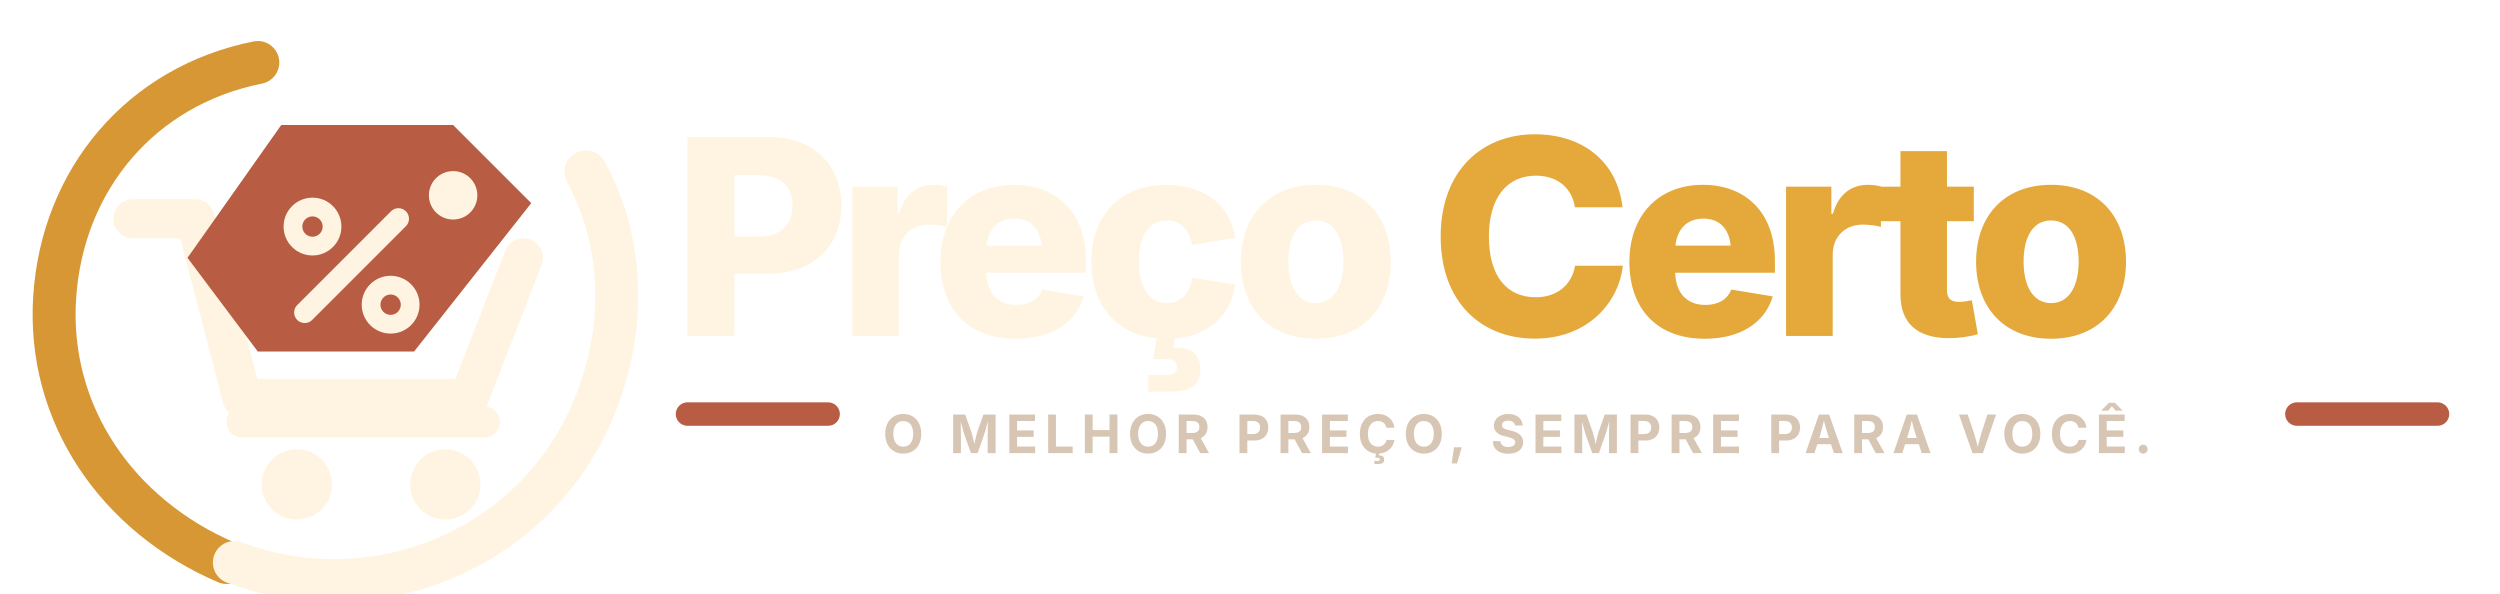
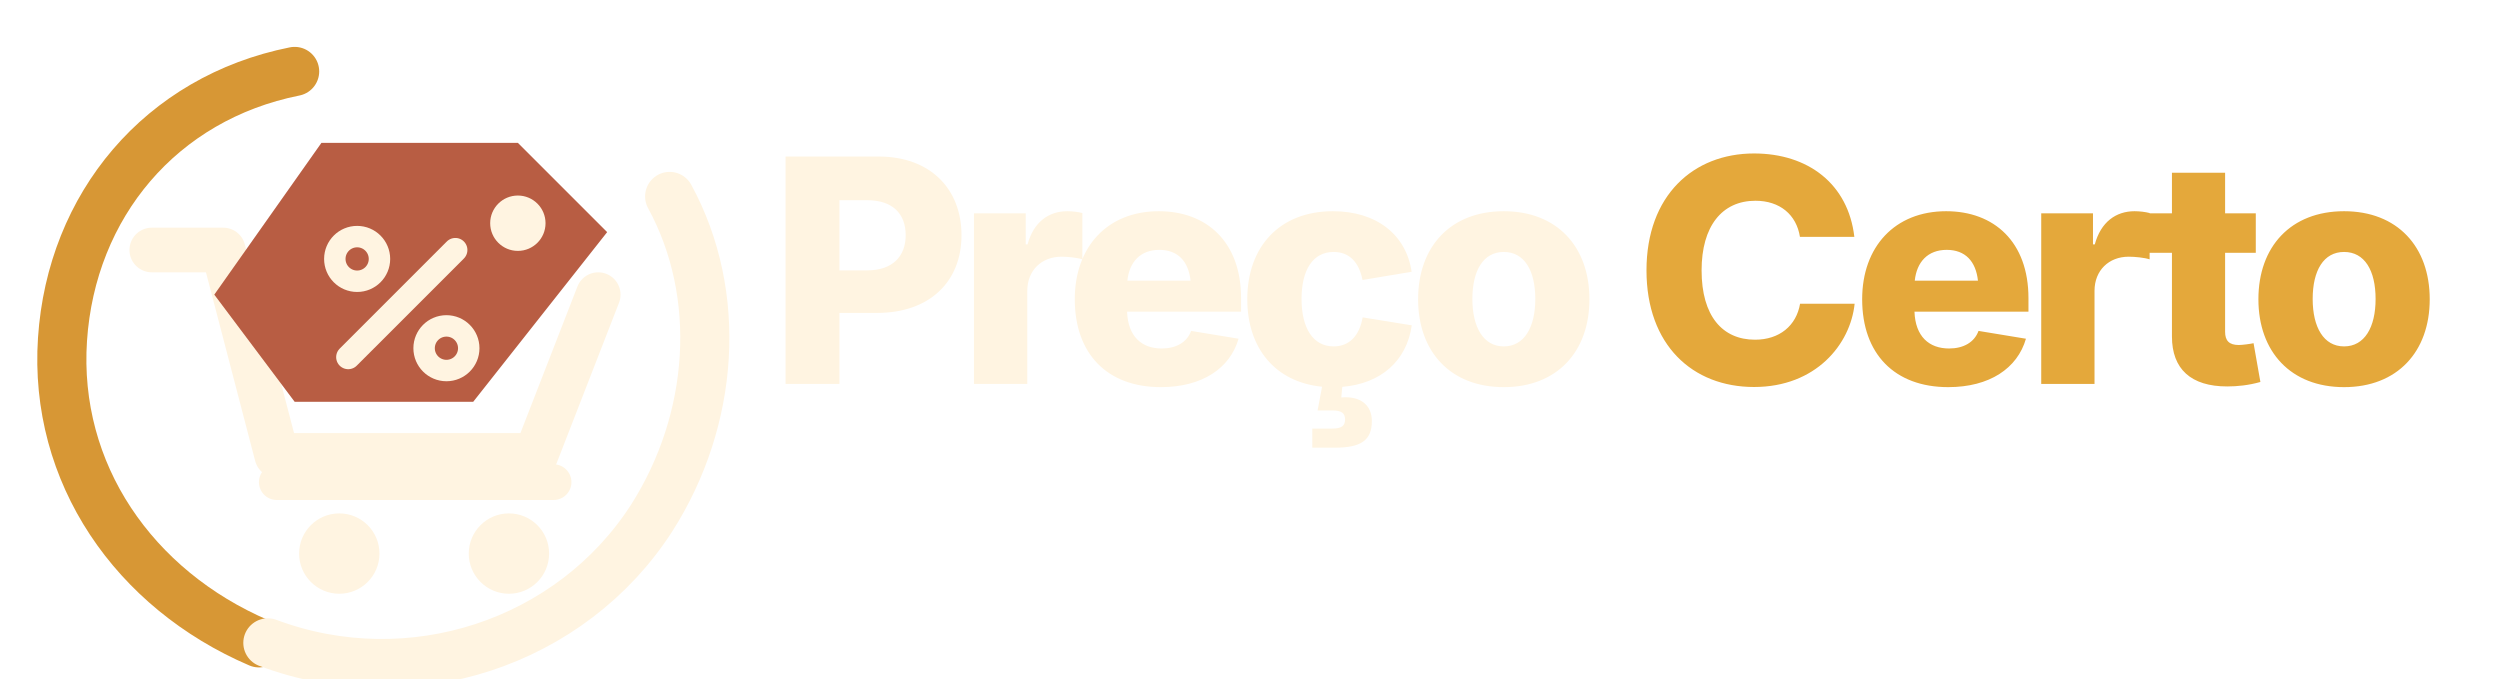
- <svg xmlns="http://www.w3.org/2000/svg" width="320" height="76" viewBox="0 0 320 76" role="img" aria-labelledby="title desc">
+ <svg xmlns="http://www.w3.org/2000/svg" width="280" height="76" viewBox="0 0 280 76" role="img" aria-labelledby="title desc">
  <g transform="translate(2 3)">
    <path d="M31 5C16 8 6 20 5 35c-1 15 8 28 22 34" fill="none" stroke="#D79735" stroke-width="5.5" stroke-linecap="round" />
    <path d="M28 69c16 6 34 0 43-14 7-11 8-25 2-36" fill="none" stroke="#FFF4E1" stroke-width="5.5" stroke-linecap="round" />
    <path d="M15 25h8l6 23h29l7-18" fill="none" stroke="#FFF4E1" stroke-width="5" stroke-linecap="round" stroke-linejoin="round" />
    <path d="M29 51h31" stroke="#FFF4E1" stroke-width="4" stroke-linecap="round" />
    <circle cx="36" cy="59" r="4.5" fill="#FFF4E1" />
    <circle cx="55" cy="59" r="4.5" fill="#FFF4E1" />
    <path d="M34 13h22l10 10-15 19H31L22 30Z" fill="#B85D43" />
    <circle cx="56" cy="22" r="3.1" fill="#FFF4E1" />
    <circle cx="38" cy="26" r="2.5" fill="none" stroke="#FFF4E1" stroke-width="2.4" />
    <circle cx="48" cy="36" r="2.5" fill="none" stroke="#FFF4E1" stroke-width="2.4" />
    <path d="M49 25 37 37" stroke="#FFF4E1" stroke-width="2.7" stroke-linecap="round" />
  </g>
  <text x="86" y="43" fill="#FFF4E1" font-family="Typeclear, Manrope, Inter, Arial, sans-serif" font-size="35" font-weight="800" letter-spacing="-1.7">Preço</text>
  <text x="183" y="43" fill="#E4A83B" font-family="Typeclear, Manrope, Inter, Arial, sans-serif" font-size="35" font-weight="800" letter-spacing="-1.7">Certo</text>
-   <path d="M88 53h18M294 53h18" stroke="#B85D43" stroke-width="3" stroke-linecap="round" />
-   <text x="113" y="58" fill="#D8C6B5" font-family="Typeclear, Inter, Arial, sans-serif" font-size="6.8" font-weight="750" letter-spacing=".85">O MELHOR PREÇO, SEMPRE PARA VOCÊ.</text>
</svg>
